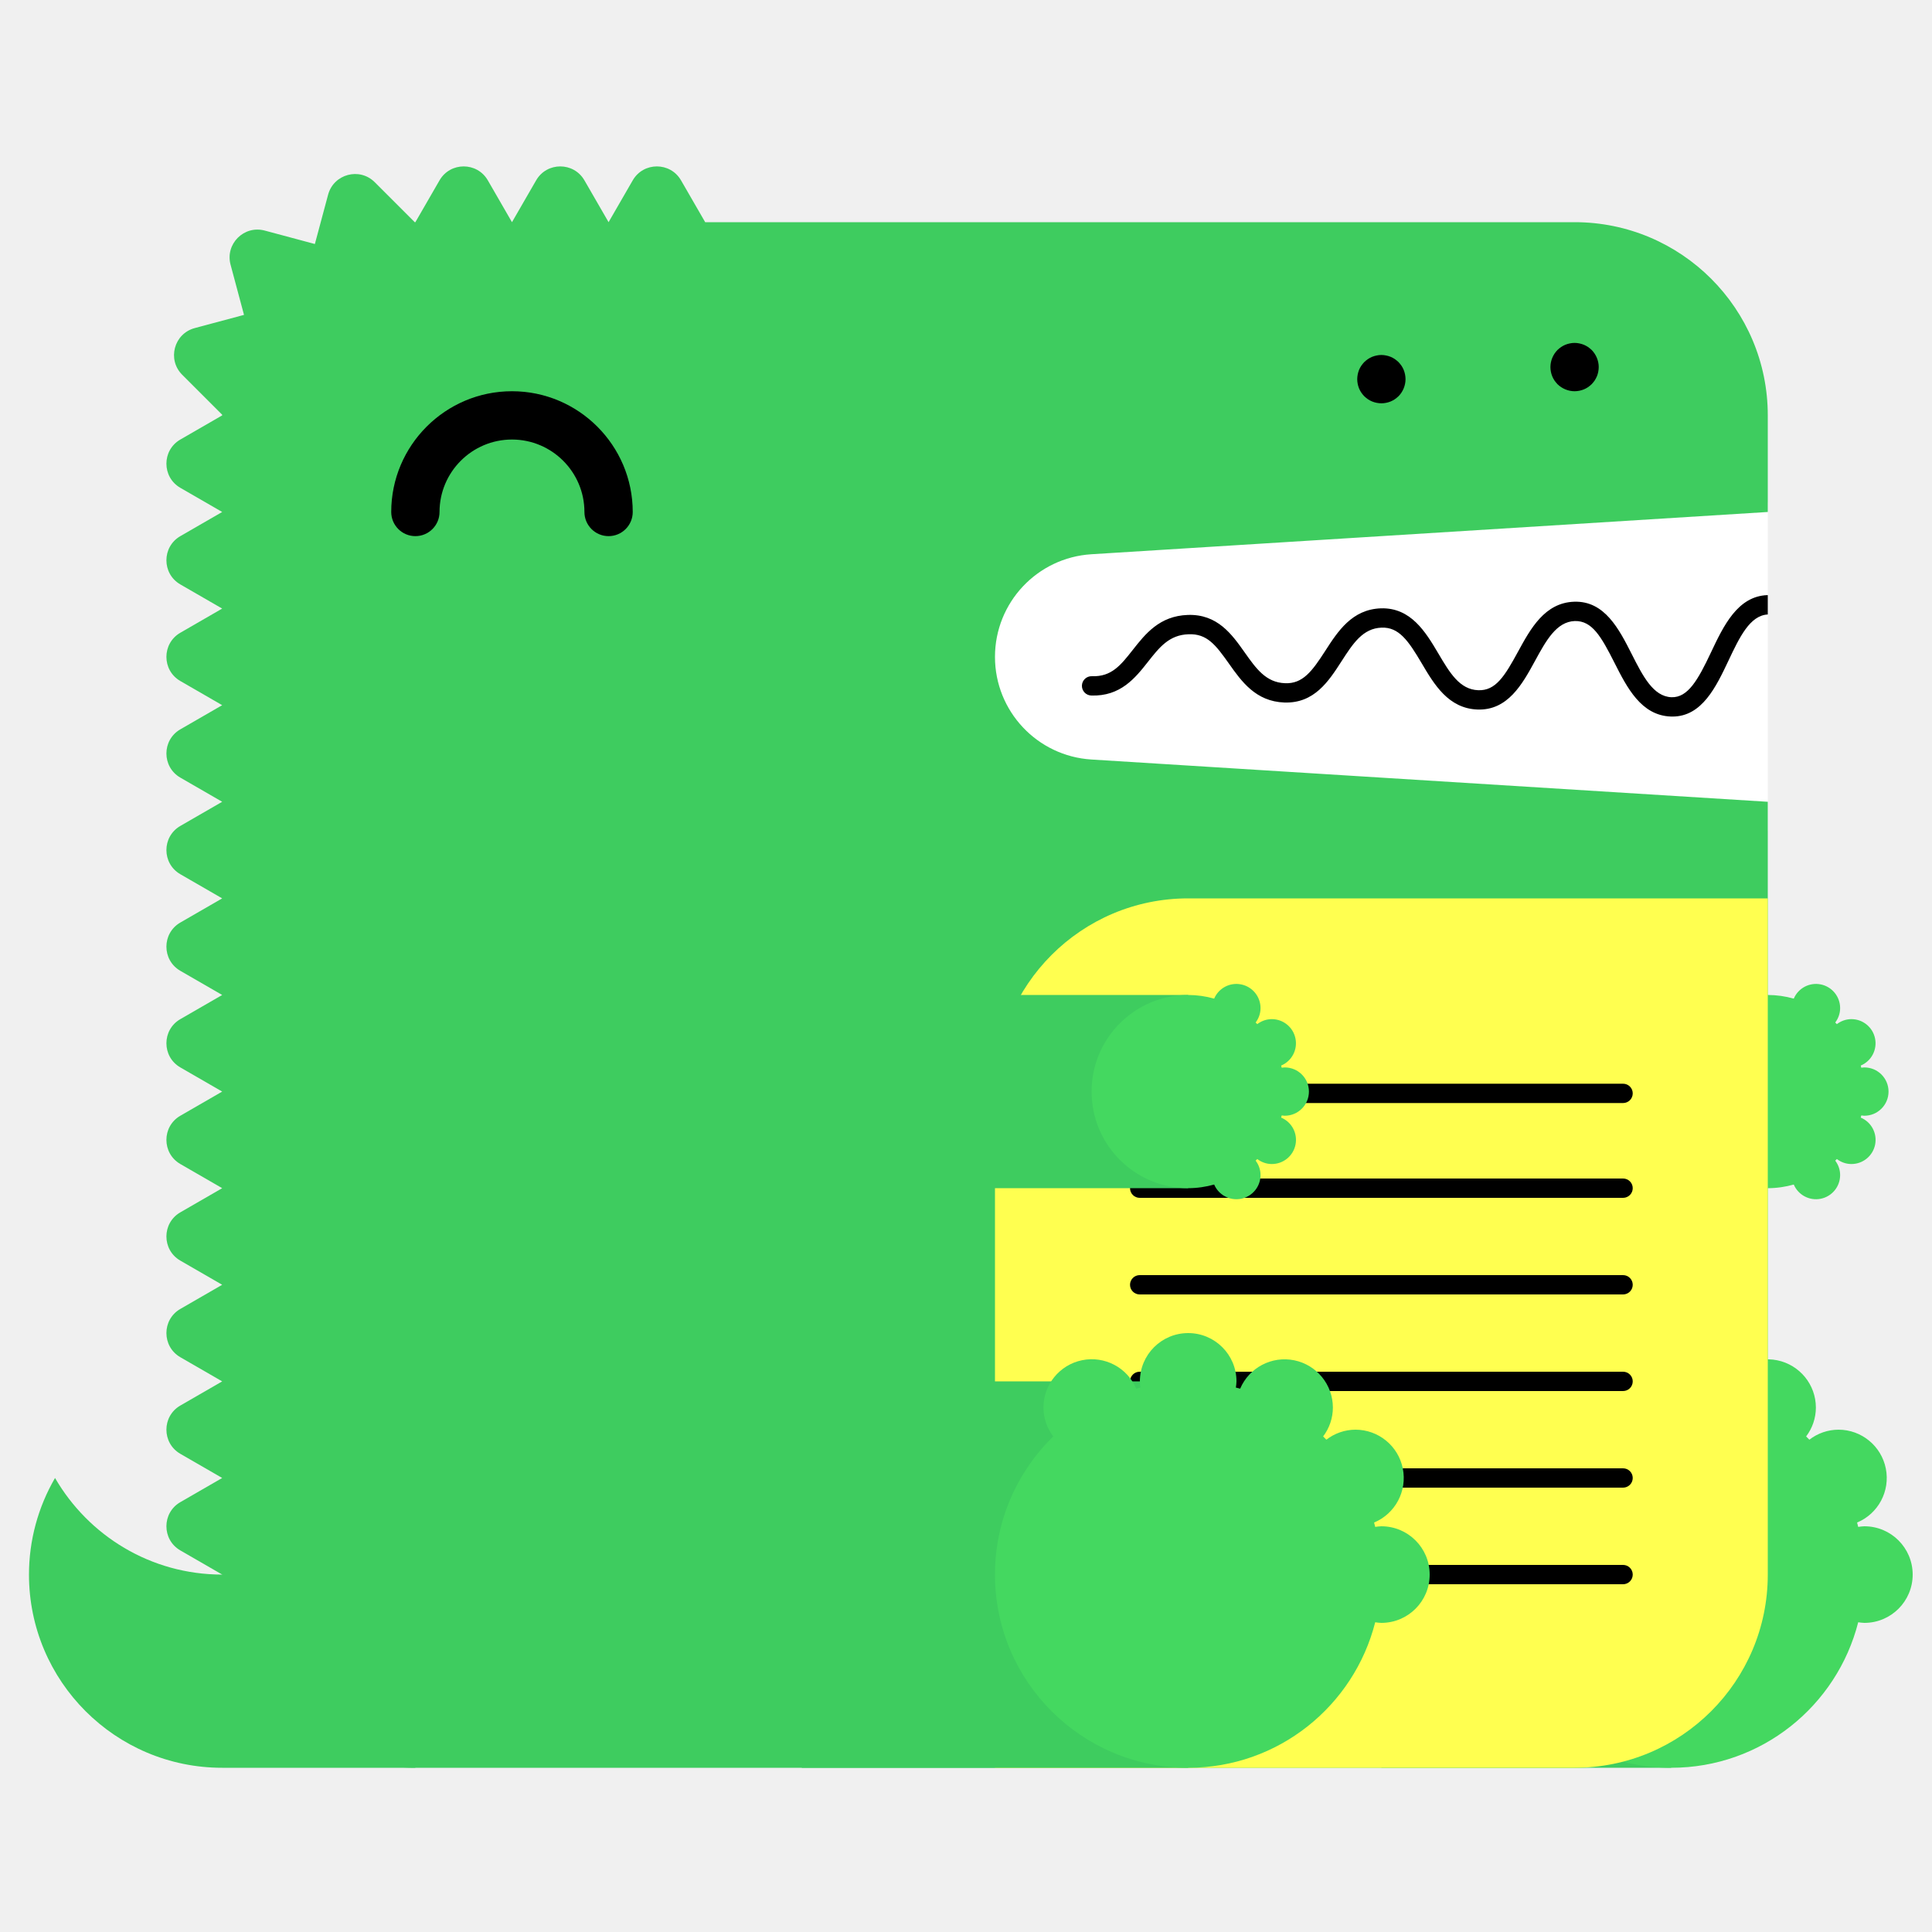
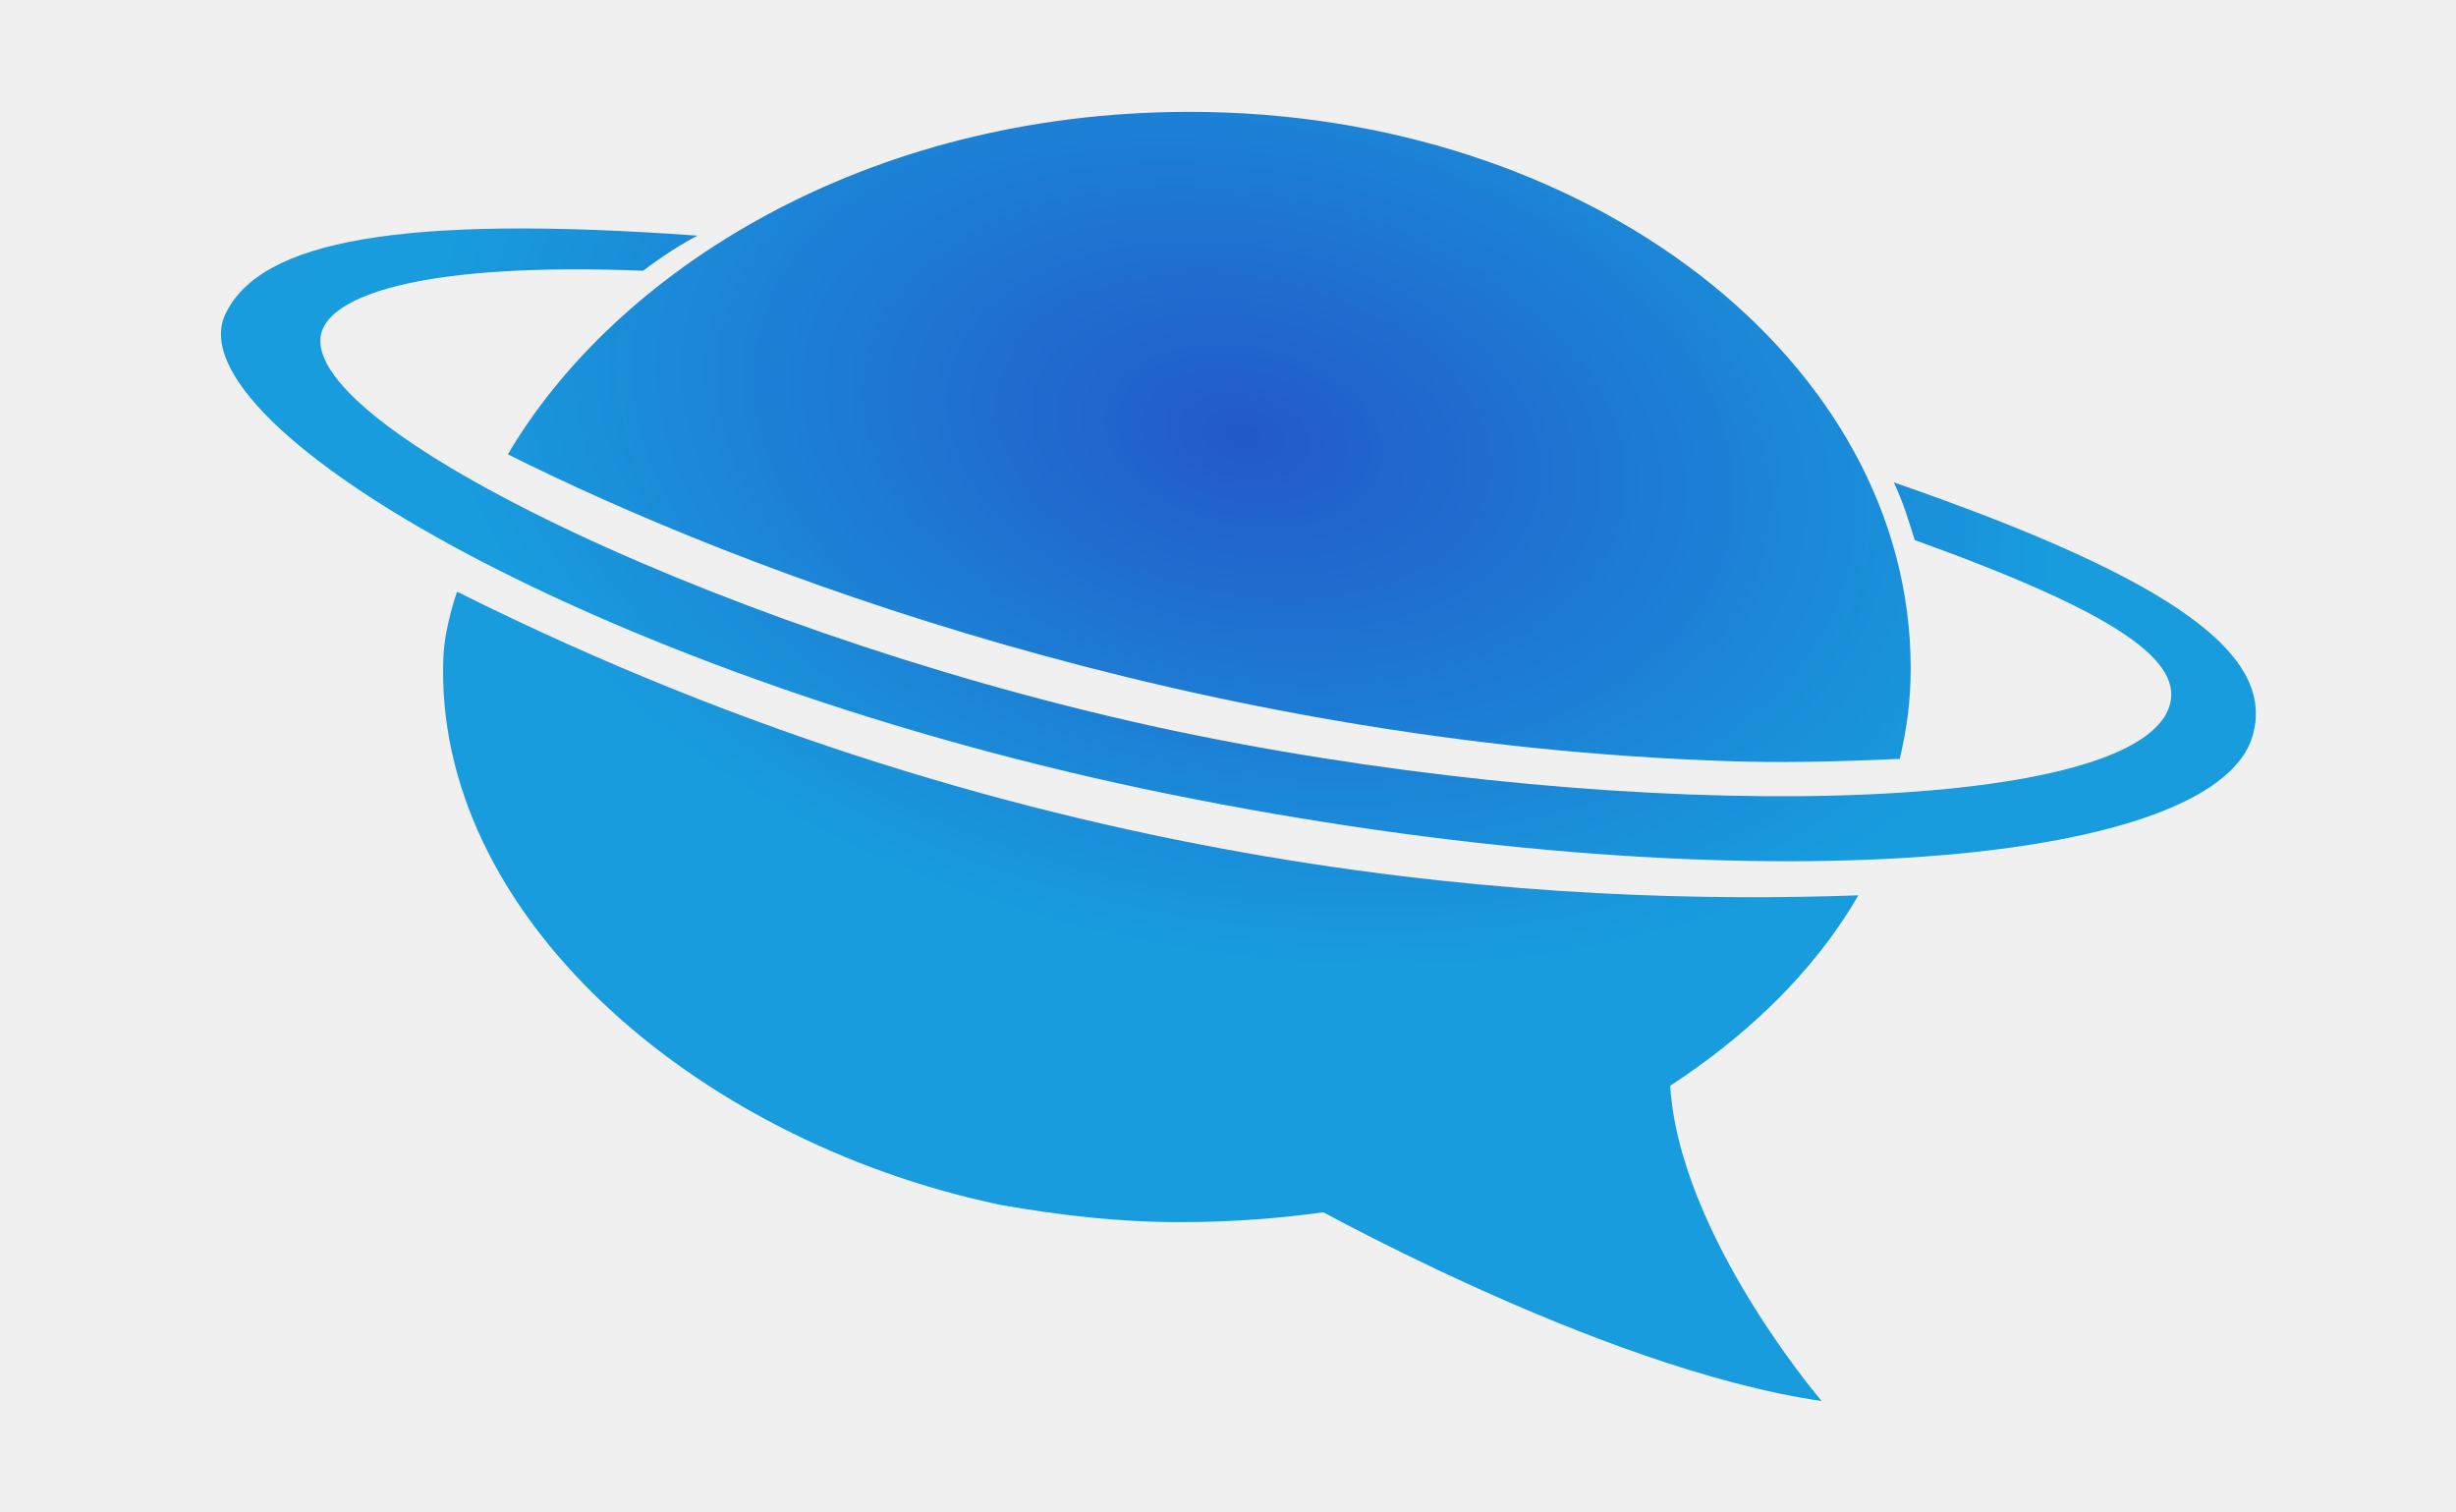
- <svg xmlns="http://www.w3.org/2000/svg" width="200" height="200" viewBox="0 0 200 200">
-   <g fill="none" fill-rule="evenodd">
-     <path fill="#FFF" d="M99 52h84v34H99z" />
-     <path d="M23 163c-7.398 0-13.843-4.027-17.303-10A19.886 19.886 0 0 0 3 163c0 11.046 8.954 20 20 20h20v-20H23z" fill="#3ECC5F" />
-     <path d="M112.98 57.376L183 53V43c0-11.046-8.954-20-20-20H73l-2.5-4.33c-1.112-1.925-3.889-1.925-5 0L63 23l-2.5-4.33c-1.111-1.925-3.889-1.925-5 0L53 23l-2.5-4.33c-1.111-1.925-3.889-1.925-5 0L43 23c-.022 0-.042.003-.065.003l-4.142-4.141c-1.57-1.571-4.252-.853-4.828 1.294l-1.369 5.104-5.192-1.392c-2.148-.575-4.111 1.389-3.535 3.536l1.39 5.193-5.102 1.367c-2.148.576-2.867 3.259-1.296 4.83l4.142 4.142c0 .021-.003.042-.003.064l-4.33 2.5c-1.925 1.111-1.925 3.889 0 5L23 53l-4.33 2.5c-1.925 1.111-1.925 3.889 0 5L23 63l-4.33 2.5c-1.925 1.111-1.925 3.889 0 5L23 73l-4.33 2.5c-1.925 1.111-1.925 3.889 0 5L23 83l-4.33 2.5c-1.925 1.111-1.925 3.889 0 5L23 93l-4.33 2.5c-1.925 1.111-1.925 3.889 0 5L23 103l-4.33 2.5c-1.925 1.111-1.925 3.889 0 5L23 113l-4.33 2.5c-1.925 1.111-1.925 3.889 0 5L23 123l-4.33 2.5c-1.925 1.111-1.925 3.889 0 5L23 133l-4.33 2.5c-1.925 1.111-1.925 3.889 0 5L23 143l-4.33 2.5c-1.925 1.111-1.925 3.889 0 5L23 153l-4.33 2.5c-1.925 1.111-1.925 3.889 0 5L23 163c0 11.046 8.954 20 20 20h120c11.046 0 20-8.954 20-20V83l-70.02-4.376A10.645 10.645 0 0 1 103 68c0-5.621 4.37-10.273 9.98-10.624" fill="#3ECC5F" />
-     <path fill="#3ECC5F" d="M143 183h30v-40h-30z" />
-     <path d="M193 158c-.219 0-.428.037-.639.064-.038-.15-.074-.301-.116-.451A5 5 0 0 0 190.32 148a4.96 4.96 0 0 0-3.016 1.036 26.531 26.531 0 0 0-.335-.336 4.955 4.955 0 0 0 1.011-2.987 5 5 0 0 0-9.599-1.959c-.148-.042-.297-.077-.445-.115.027-.211.064-.42.064-.639a5 5 0 0 0-5-5 5 5 0 0 0-5 5c0 .219.037.428.064.639-.148.038-.297.073-.445.115a4.998 4.998 0 0 0-9.599 1.959c0 1.125.384 2.151 1.011 2.987-3.717 3.632-6.031 8.693-6.031 14.3 0 11.046 8.954 20 20 20 9.339 0 17.16-6.41 19.361-15.064.211.027.42.064.639.064a5 5 0 0 0 5-5 5 5 0 0 0-5-5" fill="#44D860" />
-     <path fill="#3ECC5F" d="M153 123h30v-20h-30z" />
-     <path d="M193 115.5a2.5 2.5 0 1 0 0-5c-.109 0-.214.019-.319.032-.02-.075-.037-.15-.058-.225a2.501 2.501 0 0 0-.963-4.807c-.569 0-1.088.197-1.508.518a6.653 6.653 0 0 0-.168-.168c.314-.417.506-.931.506-1.494a2.5 2.5 0 0 0-4.8-.979A9.987 9.987 0 0 0 183 103c-5.522 0-10 4.478-10 10s4.478 10 10 10c.934 0 1.833-.138 2.69-.377a2.5 2.5 0 0 0 4.8-.979c0-.563-.192-1.077-.506-1.494.057-.055.113-.111.168-.168.42.321.939.518 1.508.518a2.5 2.5 0 0 0 .963-4.807c.021-.074.038-.15.058-.225.105.013.21.032.319.032" fill="#44D860" />
-     <path d="M63 55.5a2.5 2.5 0 0 1-2.5-2.5c0-4.136-3.364-7.5-7.5-7.5s-7.5 3.364-7.5 7.5a2.5 2.5 0 1 1-5 0c0-6.893 5.607-12.5 12.5-12.5S65.5 46.107 65.5 53a2.5 2.5 0 0 1-2.5 2.5" fill="#000" />
-     <path d="M103 183h60c11.046 0 20-8.954 20-20V93h-60c-11.046 0-20 8.954-20 20v70z" fill="#FFFF50" />
-     <path d="M168.02 124h-50.04a1 1 0 1 1 0-2h50.04a1 1 0 1 1 0 2m0 20h-50.04a1 1 0 1 1 0-2h50.04a1 1 0 1 1 0 2m0 20h-50.04a1 1 0 1 1 0-2h50.04a1 1 0 1 1 0 2m0-49.814h-50.04a1 1 0 1 1 0-2h50.04a1 1 0 1 1 0 2m0 19.814h-50.04a1 1 0 1 1 0-2h50.04a1 1 0 1 1 0 2m0 20h-50.04a1 1 0 1 1 0-2h50.04a1 1 0 1 1 0 2M183 61.611c-.012 0-.022-.006-.034-.005-3.09.105-4.552 3.196-5.842 5.923-1.346 2.85-2.387 4.703-4.093 4.647-1.889-.068-2.969-2.202-4.113-4.46-1.314-2.594-2.814-5.536-5.963-5.426-3.046.104-4.513 2.794-5.807 5.167-1.377 2.528-2.314 4.065-4.121 3.994-1.927-.07-2.951-1.805-4.136-3.813-1.321-2.236-2.848-4.75-5.936-4.664-2.994.103-4.465 2.385-5.763 4.4-1.373 2.13-2.335 3.428-4.165 3.351-1.973-.07-2.992-1.51-4.171-3.177-1.324-1.873-2.816-3.993-5.895-3.89-2.928.1-4.399 1.97-5.696 3.618-1.232 1.564-2.194 2.802-4.229 2.724a1 1 0 0 0-.072 2c3.017.101 4.545-1.8 5.872-3.487 1.177-1.496 2.193-2.787 4.193-2.855 1.926-.082 2.829 1.115 4.195 3.045 1.297 1.834 2.769 3.914 5.731 4.021 3.103.104 4.596-2.215 5.918-4.267 1.182-1.834 2.202-3.417 4.15-3.484 1.793-.067 2.769 1.35 4.145 3.681 1.297 2.197 2.766 4.686 5.787 4.796 3.125.108 4.634-2.62 5.949-5.035 1.139-2.088 2.214-4.06 4.119-4.126 1.793-.042 2.728 1.595 4.111 4.33 1.292 2.553 2.757 5.445 5.825 5.556l.169.003c3.064 0 4.518-3.075 5.805-5.794 1.139-2.41 2.217-4.68 4.067-4.773v-2z" fill="#000" />
-     <path fill="#3ECC5F" d="M83 183h40v-40H83z" />
-     <path d="M143 158c-.219 0-.428.037-.639.064-.038-.15-.074-.301-.116-.451A5 5 0 0 0 140.32 148a4.96 4.96 0 0 0-3.016 1.036 26.531 26.531 0 0 0-.335-.336 4.955 4.955 0 0 0 1.011-2.987 5 5 0 0 0-9.599-1.959c-.148-.042-.297-.077-.445-.115.027-.211.064-.42.064-.639a5 5 0 0 0-5-5 5 5 0 0 0-5 5c0 .219.037.428.064.639-.148.038-.297.073-.445.115a4.998 4.998 0 0 0-9.599 1.959c0 1.125.384 2.151 1.011 2.987-3.717 3.632-6.031 8.693-6.031 14.3 0 11.046 8.954 20 20 20 9.339 0 17.16-6.41 19.361-15.064.211.027.42.064.639.064a5 5 0 0 0 5-5 5 5 0 0 0-5-5" fill="#44D860" />
-     <path fill="#3ECC5F" d="M83 123h40v-20H83z" />
-     <path d="M133 115.5a2.5 2.5 0 1 0 0-5c-.109 0-.214.019-.319.032-.02-.075-.037-.15-.058-.225a2.501 2.501 0 0 0-.963-4.807c-.569 0-1.088.197-1.508.518a6.653 6.653 0 0 0-.168-.168c.314-.417.506-.931.506-1.494a2.5 2.5 0 0 0-4.8-.979A9.987 9.987 0 0 0 123 103c-5.522 0-10 4.478-10 10s4.478 10 10 10c.934 0 1.833-.138 2.69-.377a2.5 2.5 0 0 0 4.8-.979c0-.563-.192-1.077-.506-1.494.057-.055.113-.111.168-.168.42.321.939.518 1.508.518a2.5 2.5 0 0 0 .963-4.807c.021-.074.038-.15.058-.225.105.013.21.032.319.032" fill="#44D860" />
-     <path d="M143 41.75c-.16 0-.33-.02-.49-.05a2.52 2.52 0 0 1-.47-.14c-.15-.06-.29-.14-.431-.23-.13-.09-.259-.2-.38-.31-.109-.12-.219-.24-.309-.38s-.17-.28-.231-.43a2.619 2.619 0 0 1-.189-.96c0-.16.02-.33.05-.49.03-.16.08-.31.139-.47.061-.15.141-.29.231-.43.09-.13.2-.26.309-.38.121-.11.25-.22.38-.31.141-.09.281-.17.431-.23.149-.06.31-.11.47-.14.32-.07.65-.07.98 0 .159.03.32.08.47.14.149.06.29.14.43.23.13.09.259.2.38.31.11.12.22.25.31.38.09.14.17.28.23.43.06.16.11.31.14.47.029.16.05.33.05.49 0 .66-.271 1.31-.73 1.77-.121.11-.25.22-.38.31-.14.09-.281.17-.43.23a2.565 2.565 0 0 1-.96.19m20-1.25c-.66 0-1.3-.27-1.771-.73a3.802 3.802 0 0 1-.309-.38c-.09-.14-.17-.28-.231-.43a2.619 2.619 0 0 1-.189-.96c0-.66.27-1.3.729-1.77.121-.11.25-.22.38-.31.141-.09.281-.17.431-.23.149-.06.31-.11.47-.14.32-.07.66-.07.98 0 .159.03.32.08.47.14.149.06.29.14.43.23.13.09.259.2.38.31.459.47.73 1.11.73 1.77 0 .16-.021.33-.05.49-.03.16-.08.32-.14.47-.07.15-.14.29-.23.43-.09.13-.2.26-.31.38-.121.11-.25.22-.38.31-.14.09-.281.17-.43.23a2.565 2.565 0 0 1-.96.19" fill="#000" />
+ <svg xmlns="http://www.w3.org/2000/svg" width="100%" height="100%" viewBox="0 0 2600 1600" version="1.1" xml:space="preserve" style="fill-rule:evenodd;clip-rule:evenodd;stroke-linejoin:round;stroke-miterlimit:2;">
+   <g>
+     <path d="M1831.41,805.767C1878.48,807.288 1930.6,806.982 2011.2,803.315C2018.83,769.946 2022.69,742.178 2022.69,707.125C2022.69,381.976 1680.9,118.406 1259.28,118.406C915.213,118.406 651.218,287.982 537.645,480.953C783.788,604.169 1264.66,787.45 1831.41,805.767M483.878,626.341C483.878,626.341 470.693,662.905 469.377,695.796C458.567,966.126 732.512,1205.61 1054.88,1274.53C1054.88,1274.53 1057.48,1275.12 1058.28,1275.31C1119.84,1286.16 1182.67,1293.72 1248.78,1293.72C1356.01,1293.72 1458.28,1278.47 1552.06,1251C1552.55,1250.84 1553.05,1250.72 1553.53,1250.56C1733.07,1192.67 1888.27,1084.58 1967.35,947.766C1657.66,958.727 1099.17,934.14 483.878,626.341Z" style="fill:url(#_Radial1);fill-rule:nonzero;" />
+     <path d="M1371.77,1267.32C1371.77,1267.32 1690.51,1448.61 1928.49,1483.08C1928.49,1483.08 1763.23,1290.41 1767.68,1126.67C1772.13,962.923 1371.77,1267.32 1371.77,1267.32Z" style="fill:url(#_Radial2);fill-rule:nonzero;" />
+     <path d="M738.31,249.443C424.842,226.908 275.606,254.478 238.626,332.423C181.931,451.922 644.548,720.484 1238.21,840.752C1831.87,961.02 2342.17,920.172 2384.39,779.85C2410.01,694.748 2305.99,614.796 2004.86,510.641C2015.19,532.789 2019.63,548.477 2027.04,571.722C2243.08,649.513 2314.24,700.901 2295.78,749.926C2253.44,862.426 1738.69,874.082 1264.11,777.94C789.538,681.798 299.123,447.843 341.731,348.149C357.73,310.719 453.061,277.768 680.875,286.561C701.164,271.093 721.9,258.039 738.31,249.443Z" style="fill:url(#_Radial3);" />
  </g>
+   <defs>
+     <radialGradient id="_Radial1" cx="0" cy="0" r="1" gradientUnits="userSpaceOnUse" gradientTransform="matrix(850.016,168.391,-106.674,538.479,1317.65,461.561)">
+       <stop offset="0" style="stop-color:rgb(35,89,201);stop-opacity:1" />
+       <stop offset="1" style="stop-color:rgb(24,156,222);stop-opacity:1" />
+     </radialGradient>
+     <radialGradient id="_Radial2" cx="0" cy="0" r="1" gradientUnits="userSpaceOnUse" gradientTransform="matrix(850.016,168.391,-106.674,538.479,1317.65,461.561)">
+       <stop offset="0" style="stop-color:rgb(35,89,201);stop-opacity:1" />
+       <stop offset="1" style="stop-color:rgb(24,156,222);stop-opacity:1" />
+     </radialGradient>
+     <radialGradient id="_Radial3" cx="0" cy="0" r="1" gradientUnits="userSpaceOnUse" gradientTransform="matrix(850.016,168.391,-106.674,538.479,1317.65,461.561)">
+       <stop offset="0" style="stop-color:rgb(35,89,201);stop-opacity:1" />
+       <stop offset="1" style="stop-color:rgb(24,156,222);stop-opacity:1" />
+     </radialGradient>
+   </defs>
</svg>
